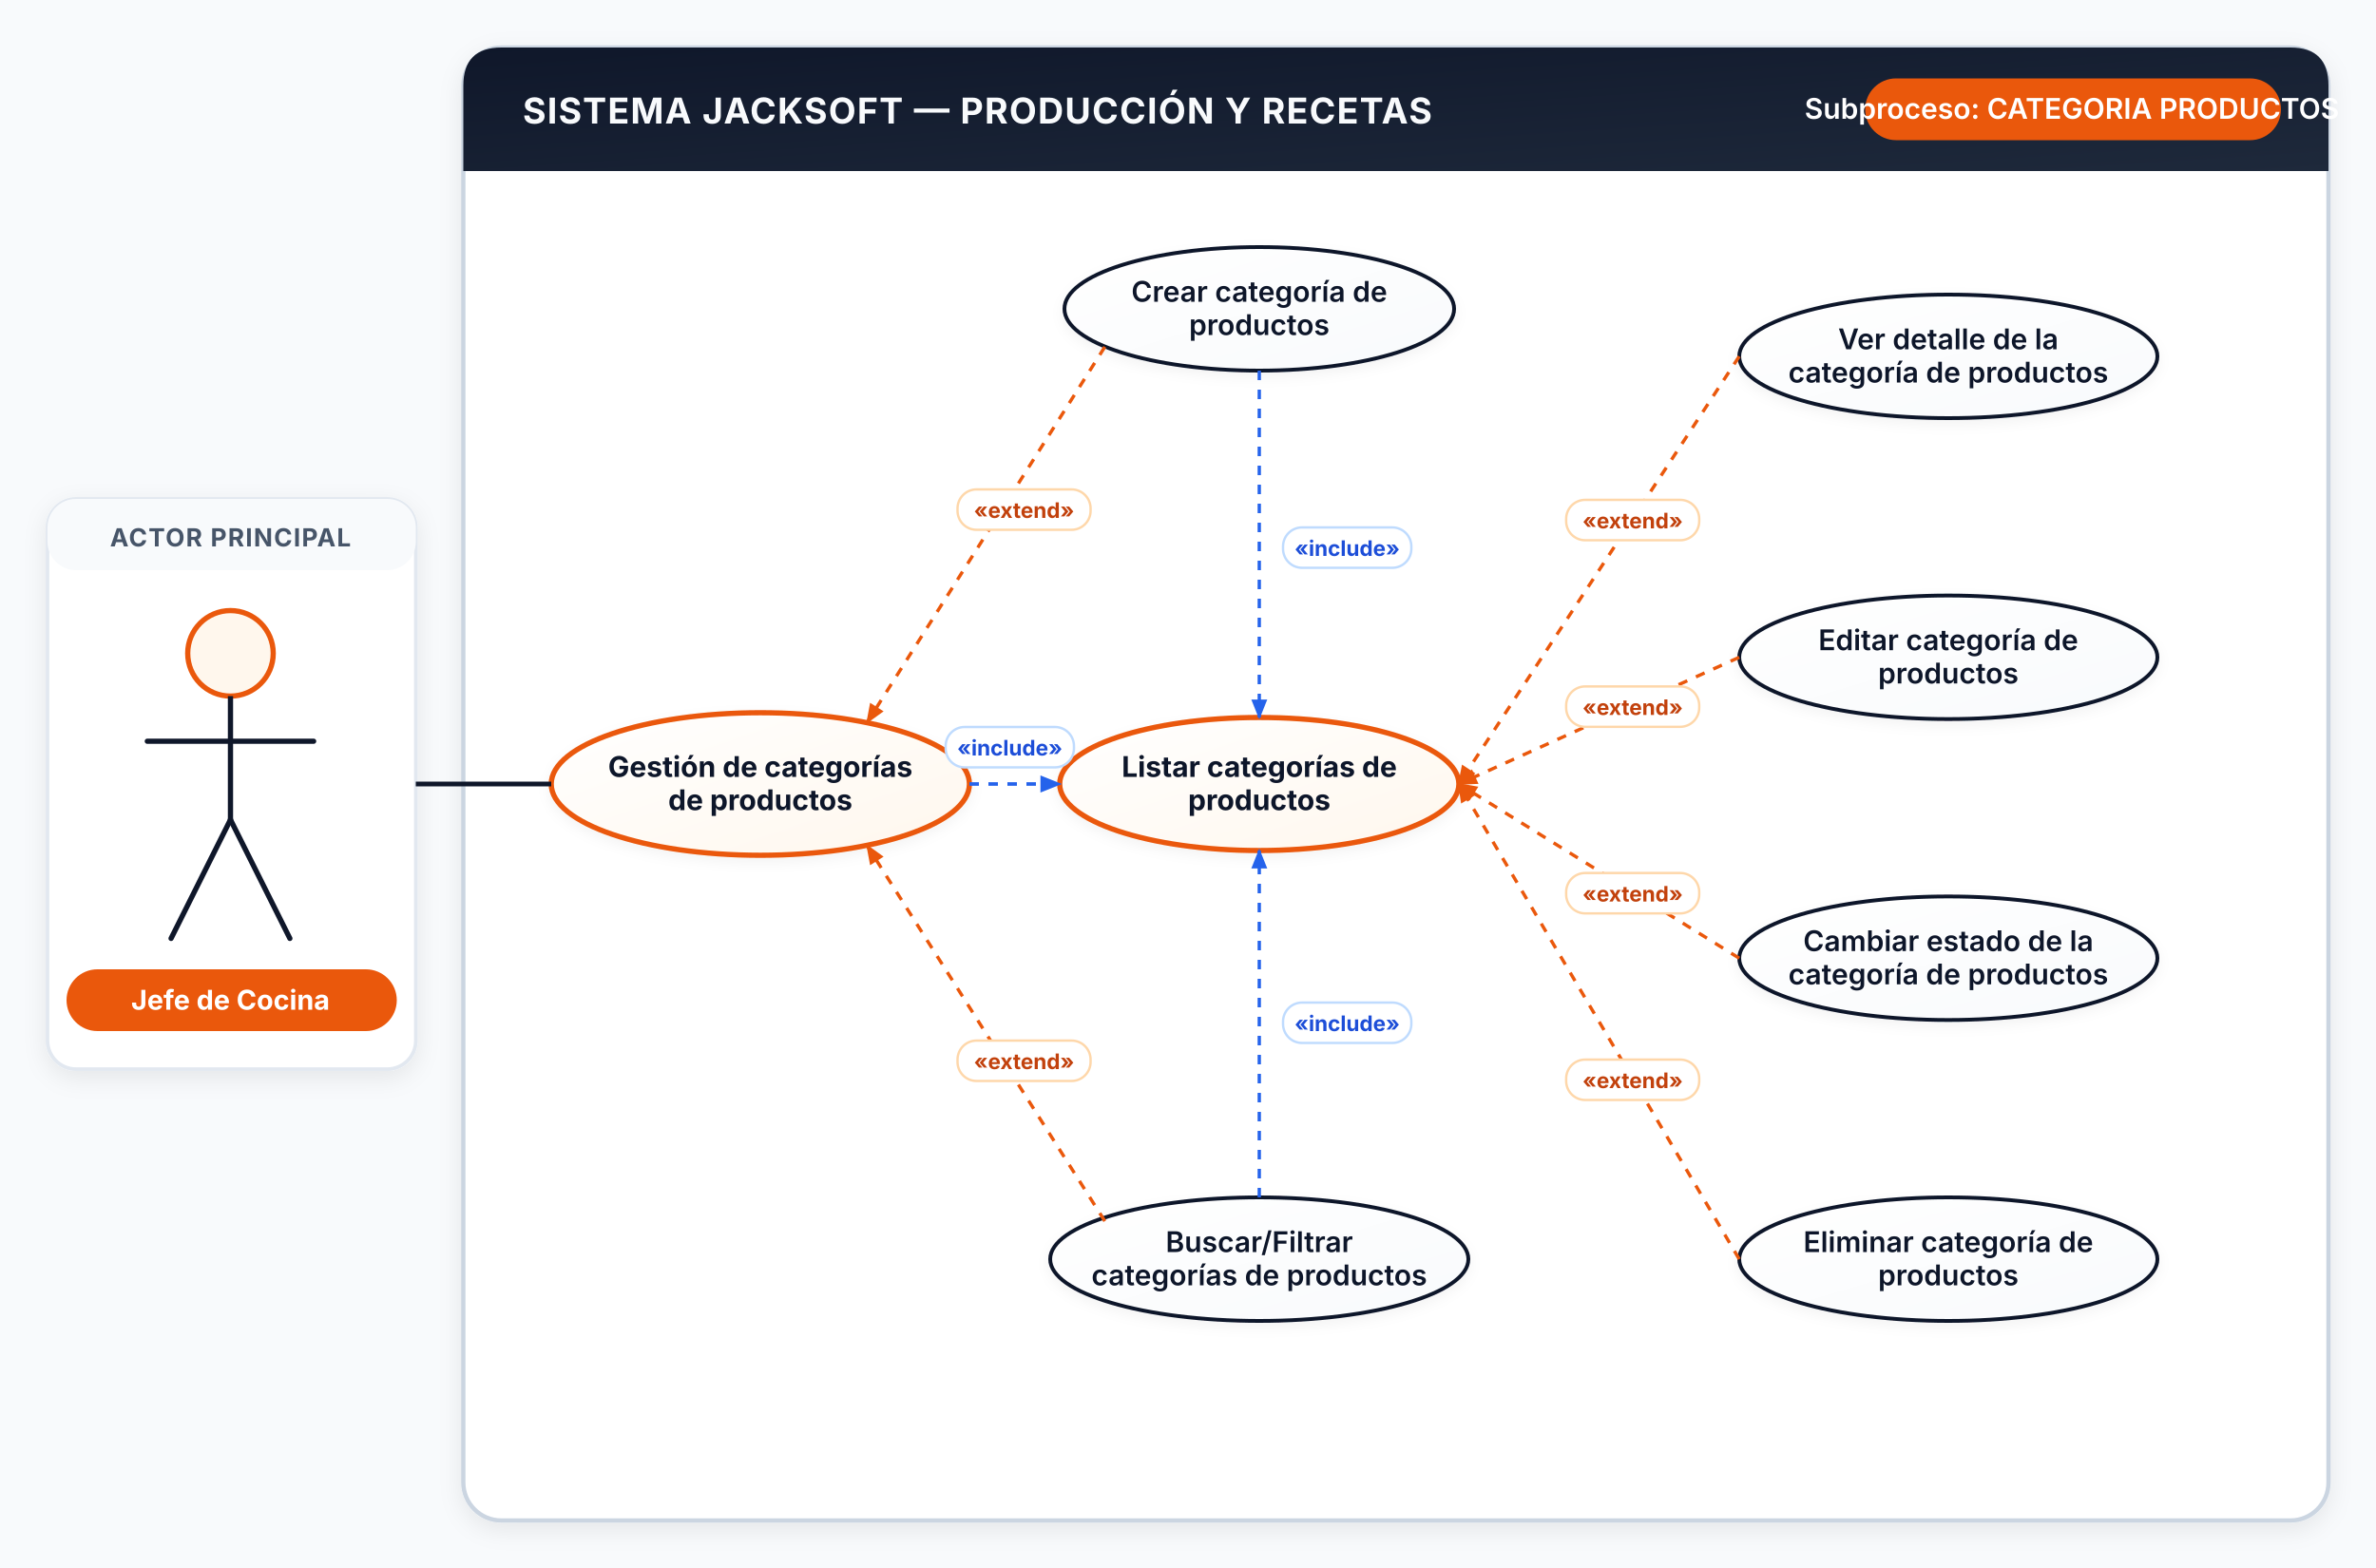
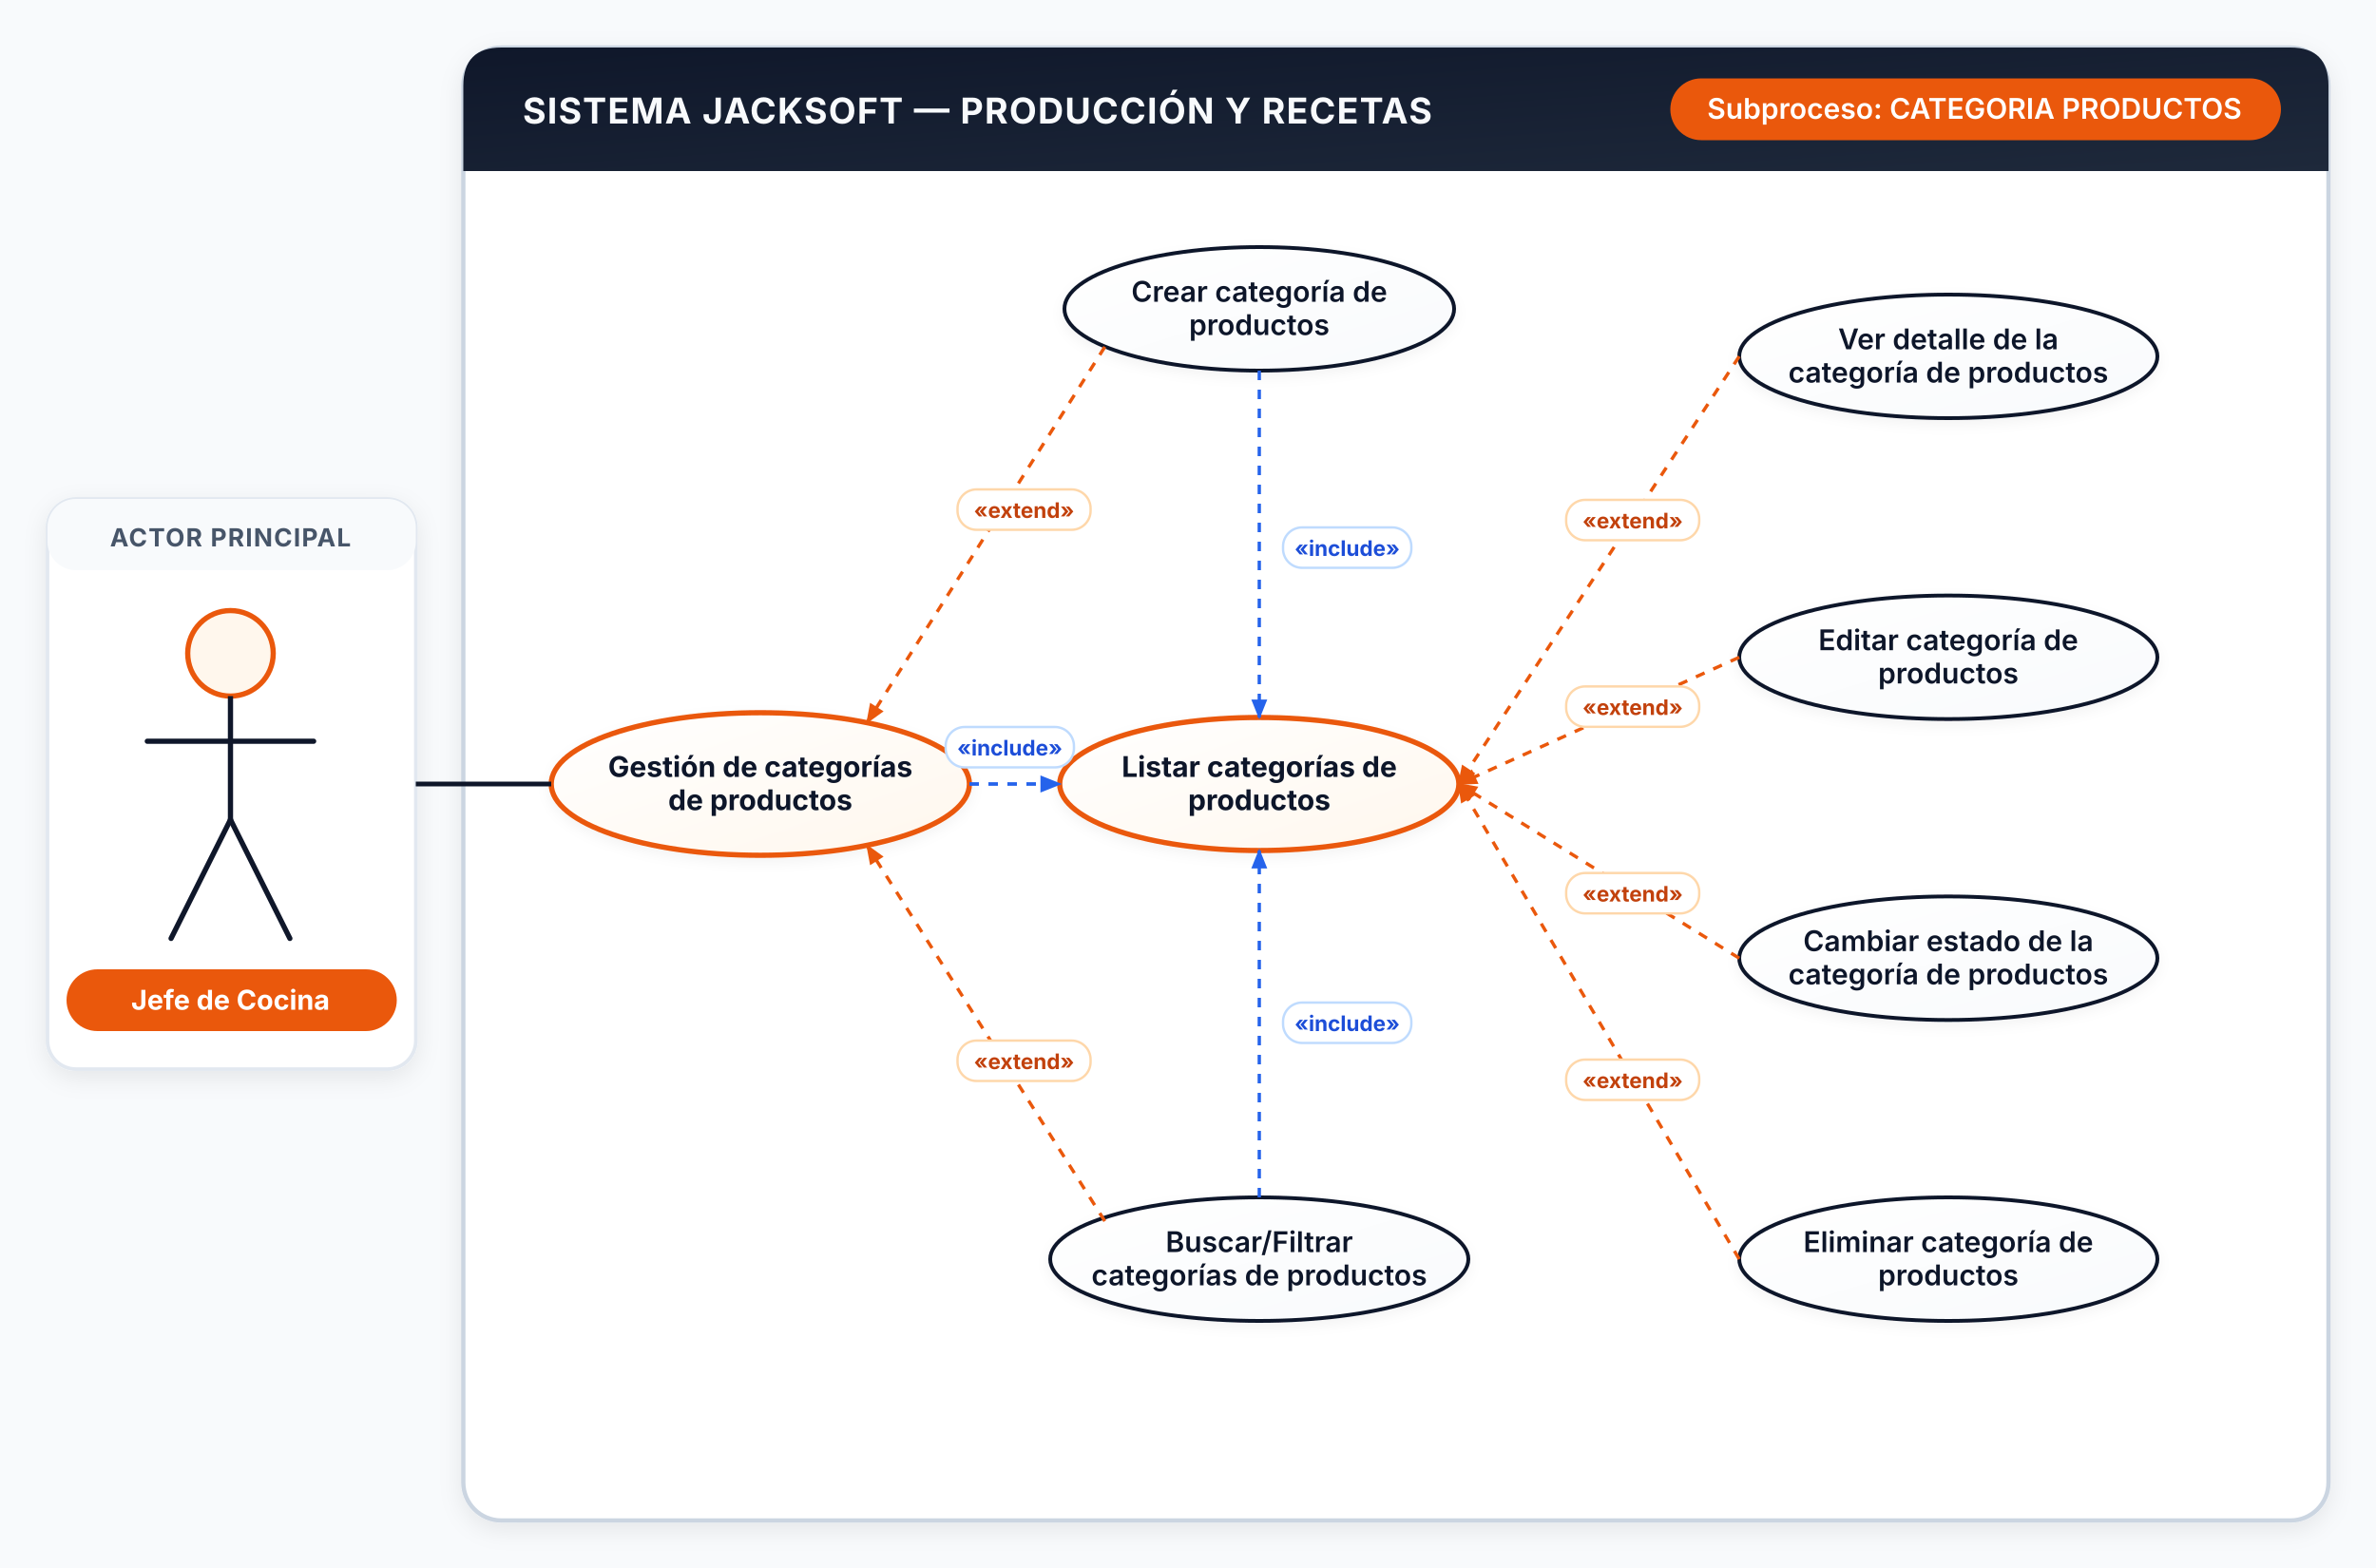
<svg xmlns="http://www.w3.org/2000/svg" width="1000" height="660" viewBox="0 0 1000 660">
  <defs>
    <linearGradient id="headerGrad" x1="0%" y1="0%" x2="100%" y2="100%">
      <stop offset="0%" stop-color="#0f172a" />
      <stop offset="100%" stop-color="#1e293b" />
    </linearGradient>
    <linearGradient id="hubUcGrad" x1="0%" y1="0%" x2="100%" y2="100%">
      <stop offset="0%" stop-color="#ffffff" />
      <stop offset="100%" stop-color="#fff7ed" />
    </linearGradient>
    <linearGradient id="ucGrad" x1="0%" y1="0%" x2="100%" y2="100%">
      <stop offset="0%" stop-color="#ffffff" />
      <stop offset="100%" stop-color="#f8fafc" />
    </linearGradient>
    <marker id="extendArrow" viewBox="0 0 10 10" refX="9" refY="5" markerWidth="6" markerHeight="6" orient="auto-start-reverse">
      <path d="M 0 1 L 10 5 L 0 9 z" fill="#ea580c" />
    </marker>
    <marker id="includeArrow" viewBox="0 0 10 10" refX="9" refY="5" markerWidth="6" markerHeight="6" orient="auto-start-reverse">
      <path d="M 0 1 L 10 5 L 0 9 z" fill="#2563eb" />
    </marker>
    <filter id="cardShadow" x="-10%" y="-10%" width="120%" height="125%" filterUnits="userSpaceOnUse">
      <feDropShadow dx="0" dy="3" stdDeviation="5" flood-color="#0f172a" flood-opacity="0.08" />
    </filter>
    <filter id="pillShadow" x="-10%" y="-10%" width="120%" height="130%" filterUnits="userSpaceOnUse">
      <feDropShadow dx="0" dy="2" stdDeviation="2.5" flood-color="#000000" flood-opacity="0.05" />
    </filter>
  </defs>
  <rect width="100%" height="100%" fill="#f8fafc" />
  <rect x="195" y="20" width="785" height="620" rx="16" fill="#ffffff" stroke="#cbd5e1" stroke-width="1.8" filter="url(#cardShadow)" />
  <path d="M 195 36 Q 195 20 211 20 L 964 20 Q 980 20 980 36 L 980 72 L 195 72 Z" fill="url(#headerGrad)" />
  <text x="220" y="52" font-family="'Inter', -apple-system, sans-serif" font-size="15" font-weight="700" fill="#f8fafc" letter-spacing="0.5">
    SISTEMA JACKSOFT — PRODUCCIÓN Y RECETAS
  </text>
-   <rect x="785" y="33" width="175" height="26" rx="13" fill="#ea580c" />
-   <text x="872" y="50" font-family="'Inter', -apple-system, sans-serif" font-size="12" font-weight="600" fill="#ffffff" text-anchor="middle">
+   <rect x="703" y="33" width="257" height="26" rx="13" fill="#ea580c" />
+   <text x="831" y="50" font-family="'Inter', -apple-system, sans-serif" font-size="12" font-weight="600" fill="#ffffff" text-anchor="middle">
    Subproceso: CATEGORIA PRODUCTOS
  </text>
  <rect x="20" y="210.0" width="155" height="240" rx="12" fill="#ffffff" stroke="#e2e8f0" stroke-width="1.5" filter="url(#cardShadow)" />
  <rect x="20" y="210.0" width="155" height="30" rx="12" fill="#f8fafc" />
  <text x="97" y="230.0" font-family="'Inter', -apple-system, sans-serif" font-size="10.5" font-weight="700" fill="#475569" text-anchor="middle" letter-spacing="0.5">
    ACTOR PRINCIPAL
  </text>
  <circle cx="97" cy="275.0" r="18" fill="#fff7ed" stroke="#ea580c" stroke-width="2.2" />
  <line x1="97" y1="293.0" x2="97" y2="345.0" stroke="#0f172a" stroke-width="2.2" />
  <line x1="62" y1="312.0" x2="132" y2="312.0" stroke="#0f172a" stroke-width="2.2" stroke-linecap="round" />
  <line x1="97" y1="345.0" x2="72" y2="395.0" stroke="#0f172a" stroke-width="2.2" stroke-linecap="round" />
  <line x1="97" y1="345.0" x2="122" y2="395.0" stroke="#0f172a" stroke-width="2.2" stroke-linecap="round" />
  <rect x="28" y="408.0" width="139" height="26" rx="13" fill="#ea580c" />
  <text x="97" y="425.0" font-family="'Inter', -apple-system, sans-serif" font-size="11.5" font-weight="700" fill="#ffffff" text-anchor="middle">
    Jefe de Cocina
  </text>
  <g filter="url(#pillShadow)">
    <ellipse cx="320" cy="330.0" rx="88" ry="30" fill="url(#hubUcGrad)" stroke="#ea580c" stroke-width="2.2" />
    <text x="320" y="327.0" font-family="'Inter', sans-serif" font-size="12" font-weight="700" fill="#0f172a" text-anchor="middle">Gestión de categorías</text>
    <text x="320" y="341.0" font-family="'Inter', sans-serif" font-size="12" font-weight="700" fill="#0f172a" text-anchor="middle">de productos</text>
  </g>
  <line x1="175" y1="330.0" x2="232" y2="330.0" stroke="#0f172a" stroke-width="2" />
  <g filter="url(#pillShadow)">
    <ellipse cx="530" cy="330.0" rx="84" ry="28" fill="url(#hubUcGrad)" stroke="#ea580c" stroke-width="2.2" />
    <text x="530" y="327.0" font-family="'Inter', sans-serif" font-size="12" font-weight="700" fill="#0f172a" text-anchor="middle">Listar categorías de</text>
    <text x="530" y="341.0" font-family="'Inter', sans-serif" font-size="12" font-weight="700" fill="#0f172a" text-anchor="middle">productos</text>
  </g>
  <line x1="408" y1="330.0" x2="446" y2="330.0" stroke="#2563eb" stroke-width="1.5" stroke-dasharray="4,4" marker-end="url(#includeArrow)" />
  <rect x="398.0" y="306.0" width="54" height="17" rx="8" fill="#ffffff" stroke="#bfdbfe" stroke-width="1" />
  <text x="425.0" y="318.0" font-family="'Inter', sans-serif" font-size="9" font-weight="700" fill="#1d4ed8" text-anchor="middle">«include»</text>
  <g filter="url(#pillShadow)">
    <ellipse cx="530" cy="130" rx="82" ry="26" fill="url(#ucGrad)" stroke="#0f172a" stroke-width="1.6" />
    <text x="530" y="127.0" font-family="'Inter', sans-serif" font-size="12" font-weight="600" fill="#0f172a" text-anchor="middle">Crear categoría de</text>
    <text x="530" y="141.0" font-family="'Inter', sans-serif" font-size="12" font-weight="600" fill="#0f172a" text-anchor="middle">productos</text>
  </g>
  <line x1="465" y1="146" x2="365" y2="304.0" stroke="#ea580c" stroke-width="1.4" stroke-dasharray="4,4" marker-end="url(#extendArrow)" />
  <rect x="403.0" y="206.0" width="56" height="17" rx="8" fill="#ffffff" stroke="#fed7aa" stroke-width="1" />
  <text x="431.0" y="218.0" font-family="'Inter', sans-serif" font-size="9" font-weight="700" fill="#c2410c" text-anchor="middle">«extend»</text>
  <line x1="530" y1="156" x2="530" y2="302.0" stroke="#2563eb" stroke-width="1.4" stroke-dasharray="4,4" marker-end="url(#includeArrow)" />
  <rect x="540" y="222.0" width="54" height="17" rx="8" fill="#ffffff" stroke="#bfdbfe" stroke-width="1" />
  <text x="567" y="234.0" font-family="'Inter', sans-serif" font-size="9" font-weight="700" fill="#1d4ed8" text-anchor="middle">«include»</text>
  <g filter="url(#pillShadow)">
    <ellipse cx="530" cy="530" rx="88" ry="26" fill="url(#ucGrad)" stroke="#0f172a" stroke-width="1.6" />
    <text x="530" y="527.0" font-family="'Inter', sans-serif" font-size="12" font-weight="600" fill="#0f172a" text-anchor="middle">Buscar/Filtrar</text>
    <text x="530" y="541.0" font-family="'Inter', sans-serif" font-size="12" font-weight="600" fill="#0f172a" text-anchor="middle">categorías de productos</text>
  </g>
  <line x1="465" y1="514" x2="365" y2="356.0" stroke="#ea580c" stroke-width="1.4" stroke-dasharray="4,4" marker-end="url(#extendArrow)" />
  <rect x="403.0" y="438.0" width="56" height="17" rx="8" fill="#ffffff" stroke="#fed7aa" stroke-width="1" />
  <text x="431.0" y="450.0" font-family="'Inter', sans-serif" font-size="9" font-weight="700" fill="#c2410c" text-anchor="middle">«extend»</text>
  <line x1="530" y1="504" x2="530" y2="358.0" stroke="#2563eb" stroke-width="1.4" stroke-dasharray="4,4" marker-end="url(#includeArrow)" />
  <rect x="540" y="422.0" width="54" height="17" rx="8" fill="#ffffff" stroke="#bfdbfe" stroke-width="1" />
  <text x="567" y="434.0" font-family="'Inter', sans-serif" font-size="9" font-weight="700" fill="#1d4ed8" text-anchor="middle">«include»</text>
  <g filter="url(#pillShadow)">
    <ellipse cx="820" cy="150.0" rx="88" ry="26" fill="url(#ucGrad)" stroke="#0f172a" stroke-width="1.6" />
    <text x="820" y="147.0" font-family="'Inter', sans-serif" font-size="12" font-weight="600" fill="#0f172a" text-anchor="middle">Ver detalle de la</text>
    <text x="820" y="161.0" font-family="'Inter', sans-serif" font-size="12" font-weight="600" fill="#0f172a" text-anchor="middle">categoría de productos</text>
  </g>
  <line x1="732" y1="150.0" x2="614" y2="330.0" stroke="#ea580c" stroke-width="1.4" stroke-dasharray="4,4" marker-end="url(#extendArrow)" />
  <rect x="659.16" y="210.4" width="56" height="17" rx="8" fill="#ffffff" stroke="#fed7aa" stroke-width="1" />
  <text x="687.16" y="222.4" font-family="'Inter', sans-serif" font-size="9" font-weight="700" fill="#c2410c" text-anchor="middle">«extend»</text>
  <g filter="url(#pillShadow)">
    <ellipse cx="820" cy="276.667" rx="88" ry="26" fill="url(#ucGrad)" stroke="#0f172a" stroke-width="1.6" />
    <text x="820" y="273.667" font-family="'Inter', sans-serif" font-size="12" font-weight="600" fill="#0f172a" text-anchor="middle">Editar categoría de</text>
    <text x="820" y="287.667" font-family="'Inter', sans-serif" font-size="12" font-weight="600" fill="#0f172a" text-anchor="middle">productos</text>
  </g>
  <line x1="732" y1="276.667" x2="614" y2="330.0" stroke="#ea580c" stroke-width="1.4" stroke-dasharray="4,4" marker-end="url(#extendArrow)" />
  <rect x="659.16" y="288.933" width="56" height="17" rx="8" fill="#ffffff" stroke="#fed7aa" stroke-width="1" />
  <text x="687.16" y="300.933" font-family="'Inter', sans-serif" font-size="9" font-weight="700" fill="#c2410c" text-anchor="middle">«extend»</text>
  <g filter="url(#pillShadow)">
    <ellipse cx="820" cy="403.333" rx="88" ry="26" fill="url(#ucGrad)" stroke="#0f172a" stroke-width="1.6" />
    <text x="820" y="400.333" font-family="'Inter', sans-serif" font-size="12" font-weight="600" fill="#0f172a" text-anchor="middle">Cambiar estado de la</text>
    <text x="820" y="414.333" font-family="'Inter', sans-serif" font-size="12" font-weight="600" fill="#0f172a" text-anchor="middle">categoría de productos</text>
  </g>
  <line x1="732" y1="403.333" x2="614" y2="330.0" stroke="#ea580c" stroke-width="1.4" stroke-dasharray="4,4" marker-end="url(#extendArrow)" />
  <rect x="659.16" y="367.467" width="56" height="17" rx="8" fill="#ffffff" stroke="#fed7aa" stroke-width="1" />
  <text x="687.16" y="379.467" font-family="'Inter', sans-serif" font-size="9" font-weight="700" fill="#c2410c" text-anchor="middle">«extend»</text>
  <g filter="url(#pillShadow)">
    <ellipse cx="820" cy="530.0" rx="88" ry="26" fill="url(#ucGrad)" stroke="#0f172a" stroke-width="1.6" />
    <text x="820" y="527.0" font-family="'Inter', sans-serif" font-size="12" font-weight="600" fill="#0f172a" text-anchor="middle">Eliminar categoría de</text>
    <text x="820" y="541.0" font-family="'Inter', sans-serif" font-size="12" font-weight="600" fill="#0f172a" text-anchor="middle">productos</text>
  </g>
  <line x1="732" y1="530.0" x2="614" y2="330.0" stroke="#ea580c" stroke-width="1.4" stroke-dasharray="4,4" marker-end="url(#extendArrow)" />
  <rect x="659.16" y="446.0" width="56" height="17" rx="8" fill="#ffffff" stroke="#fed7aa" stroke-width="1" />
  <text x="687.16" y="458.0" font-family="'Inter', sans-serif" font-size="9" font-weight="700" fill="#c2410c" text-anchor="middle">«extend»</text>
</svg>
